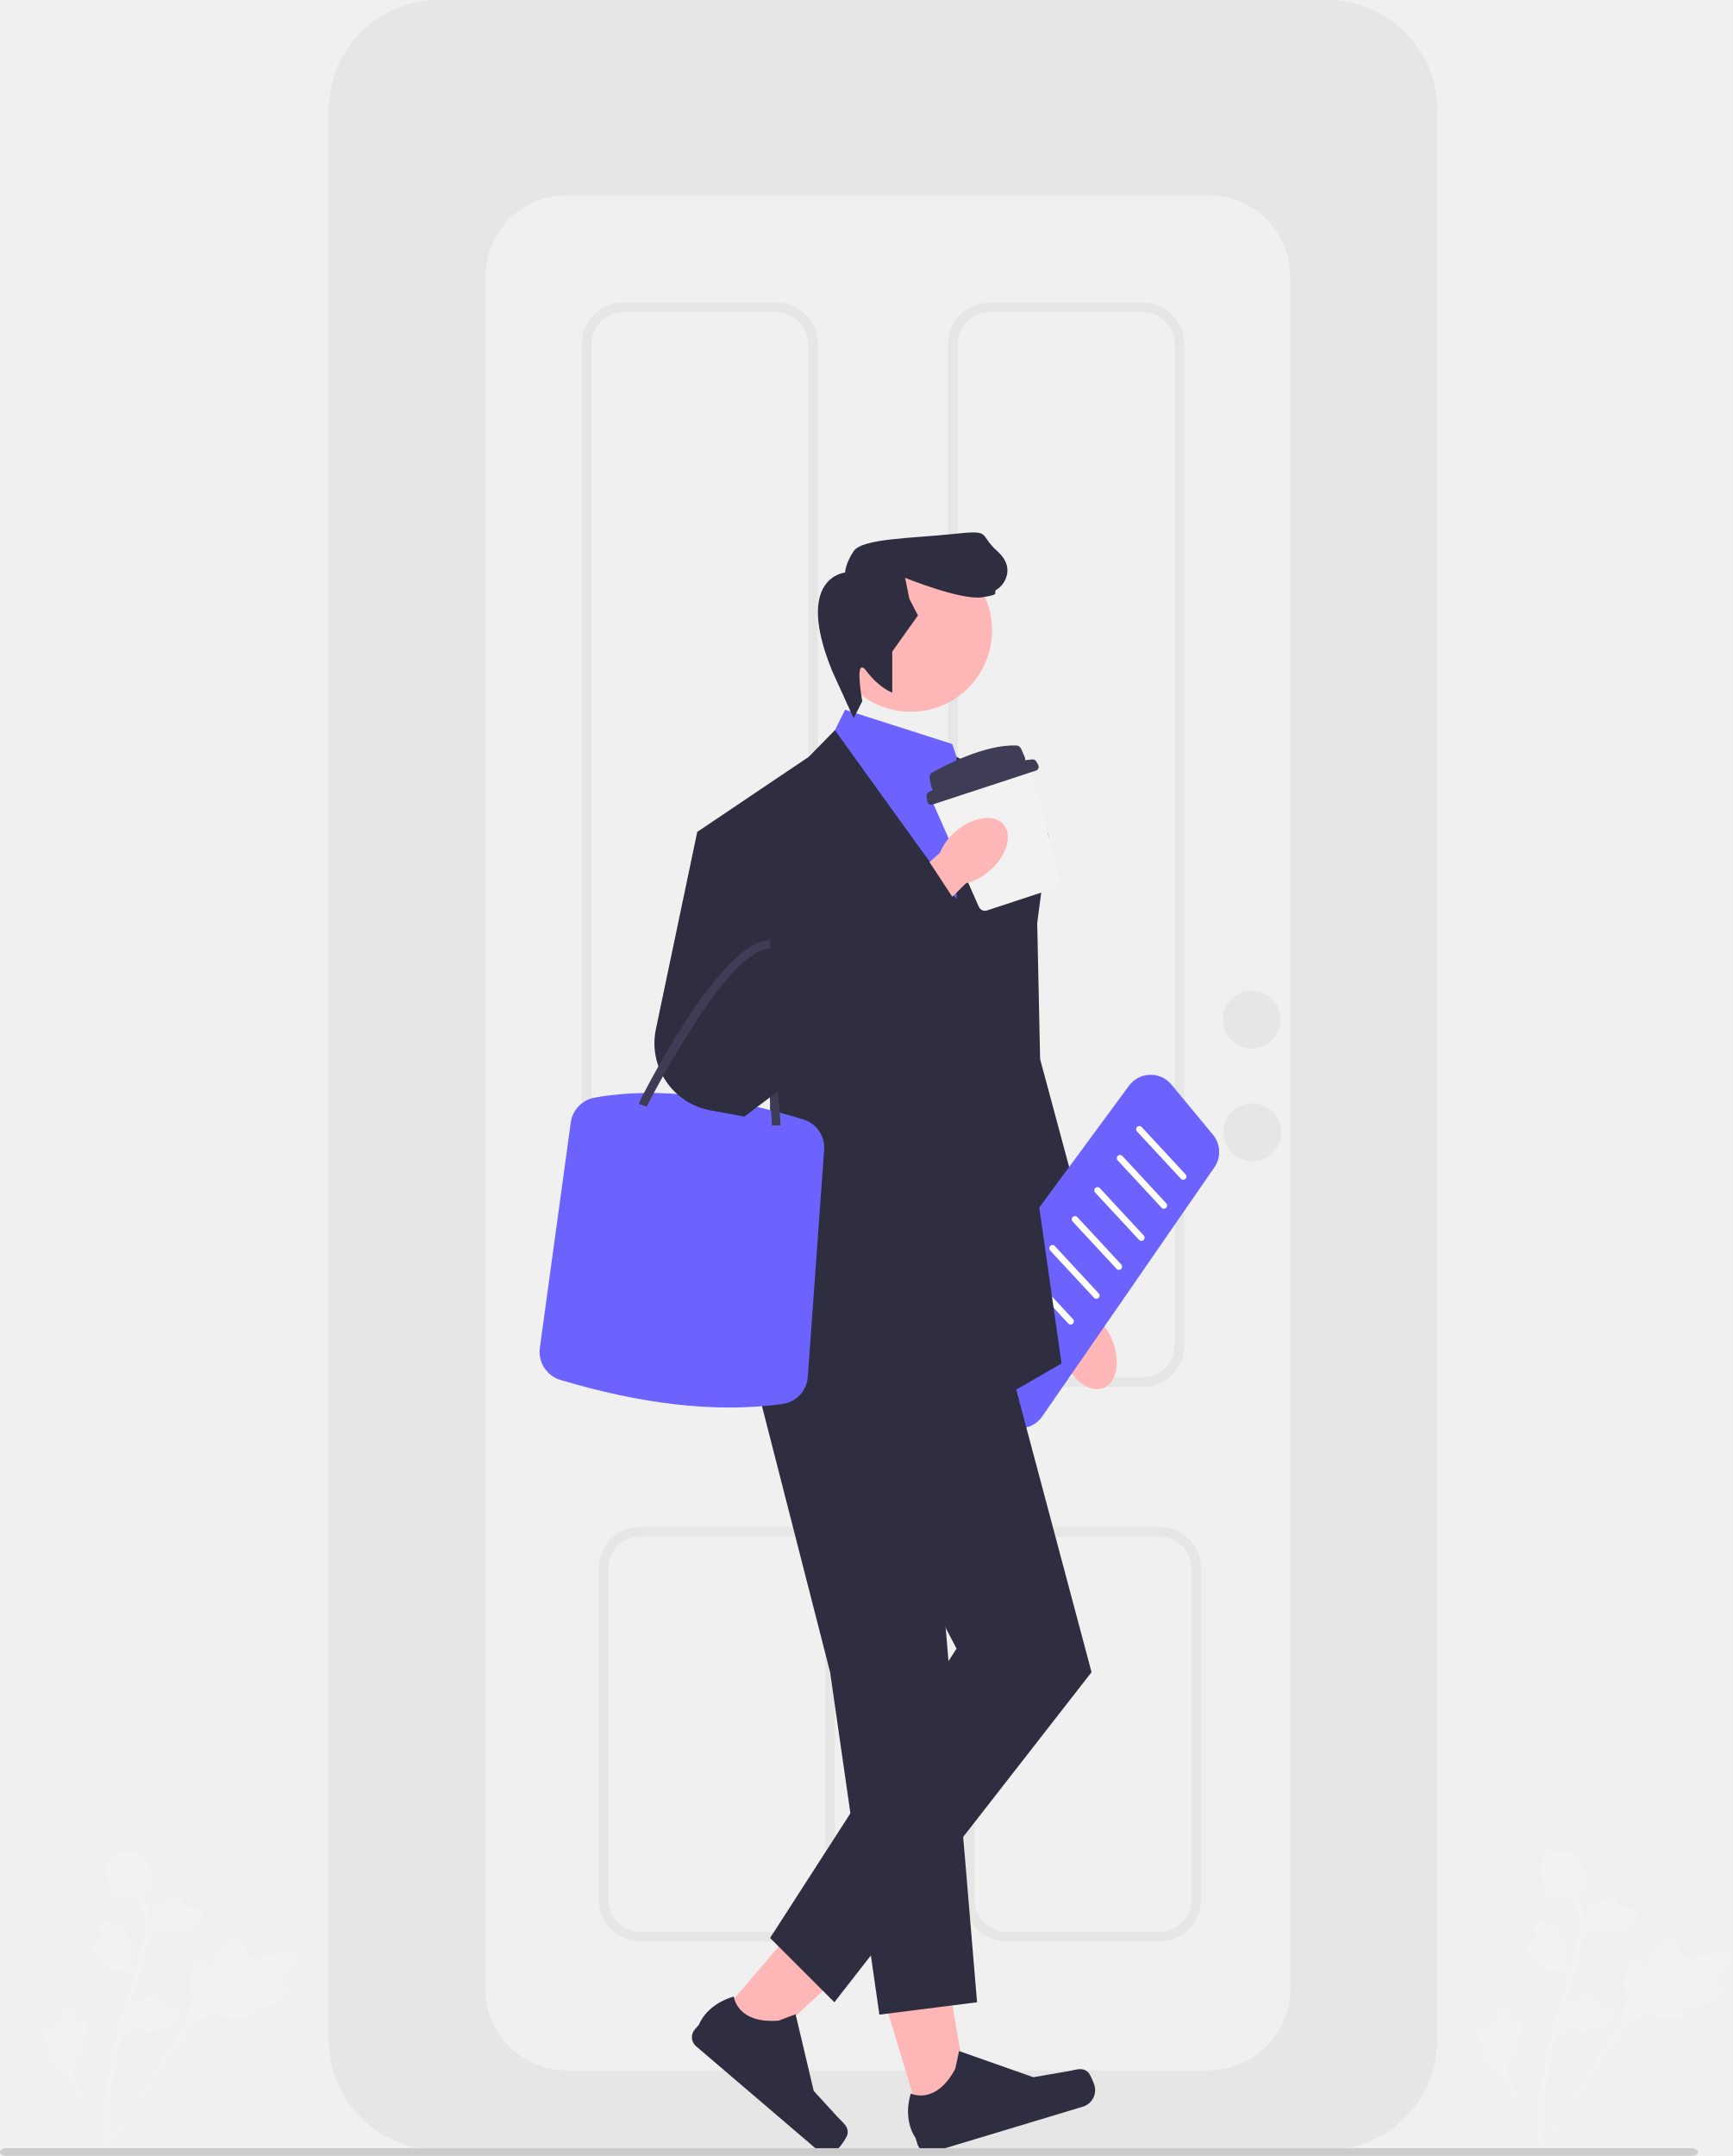
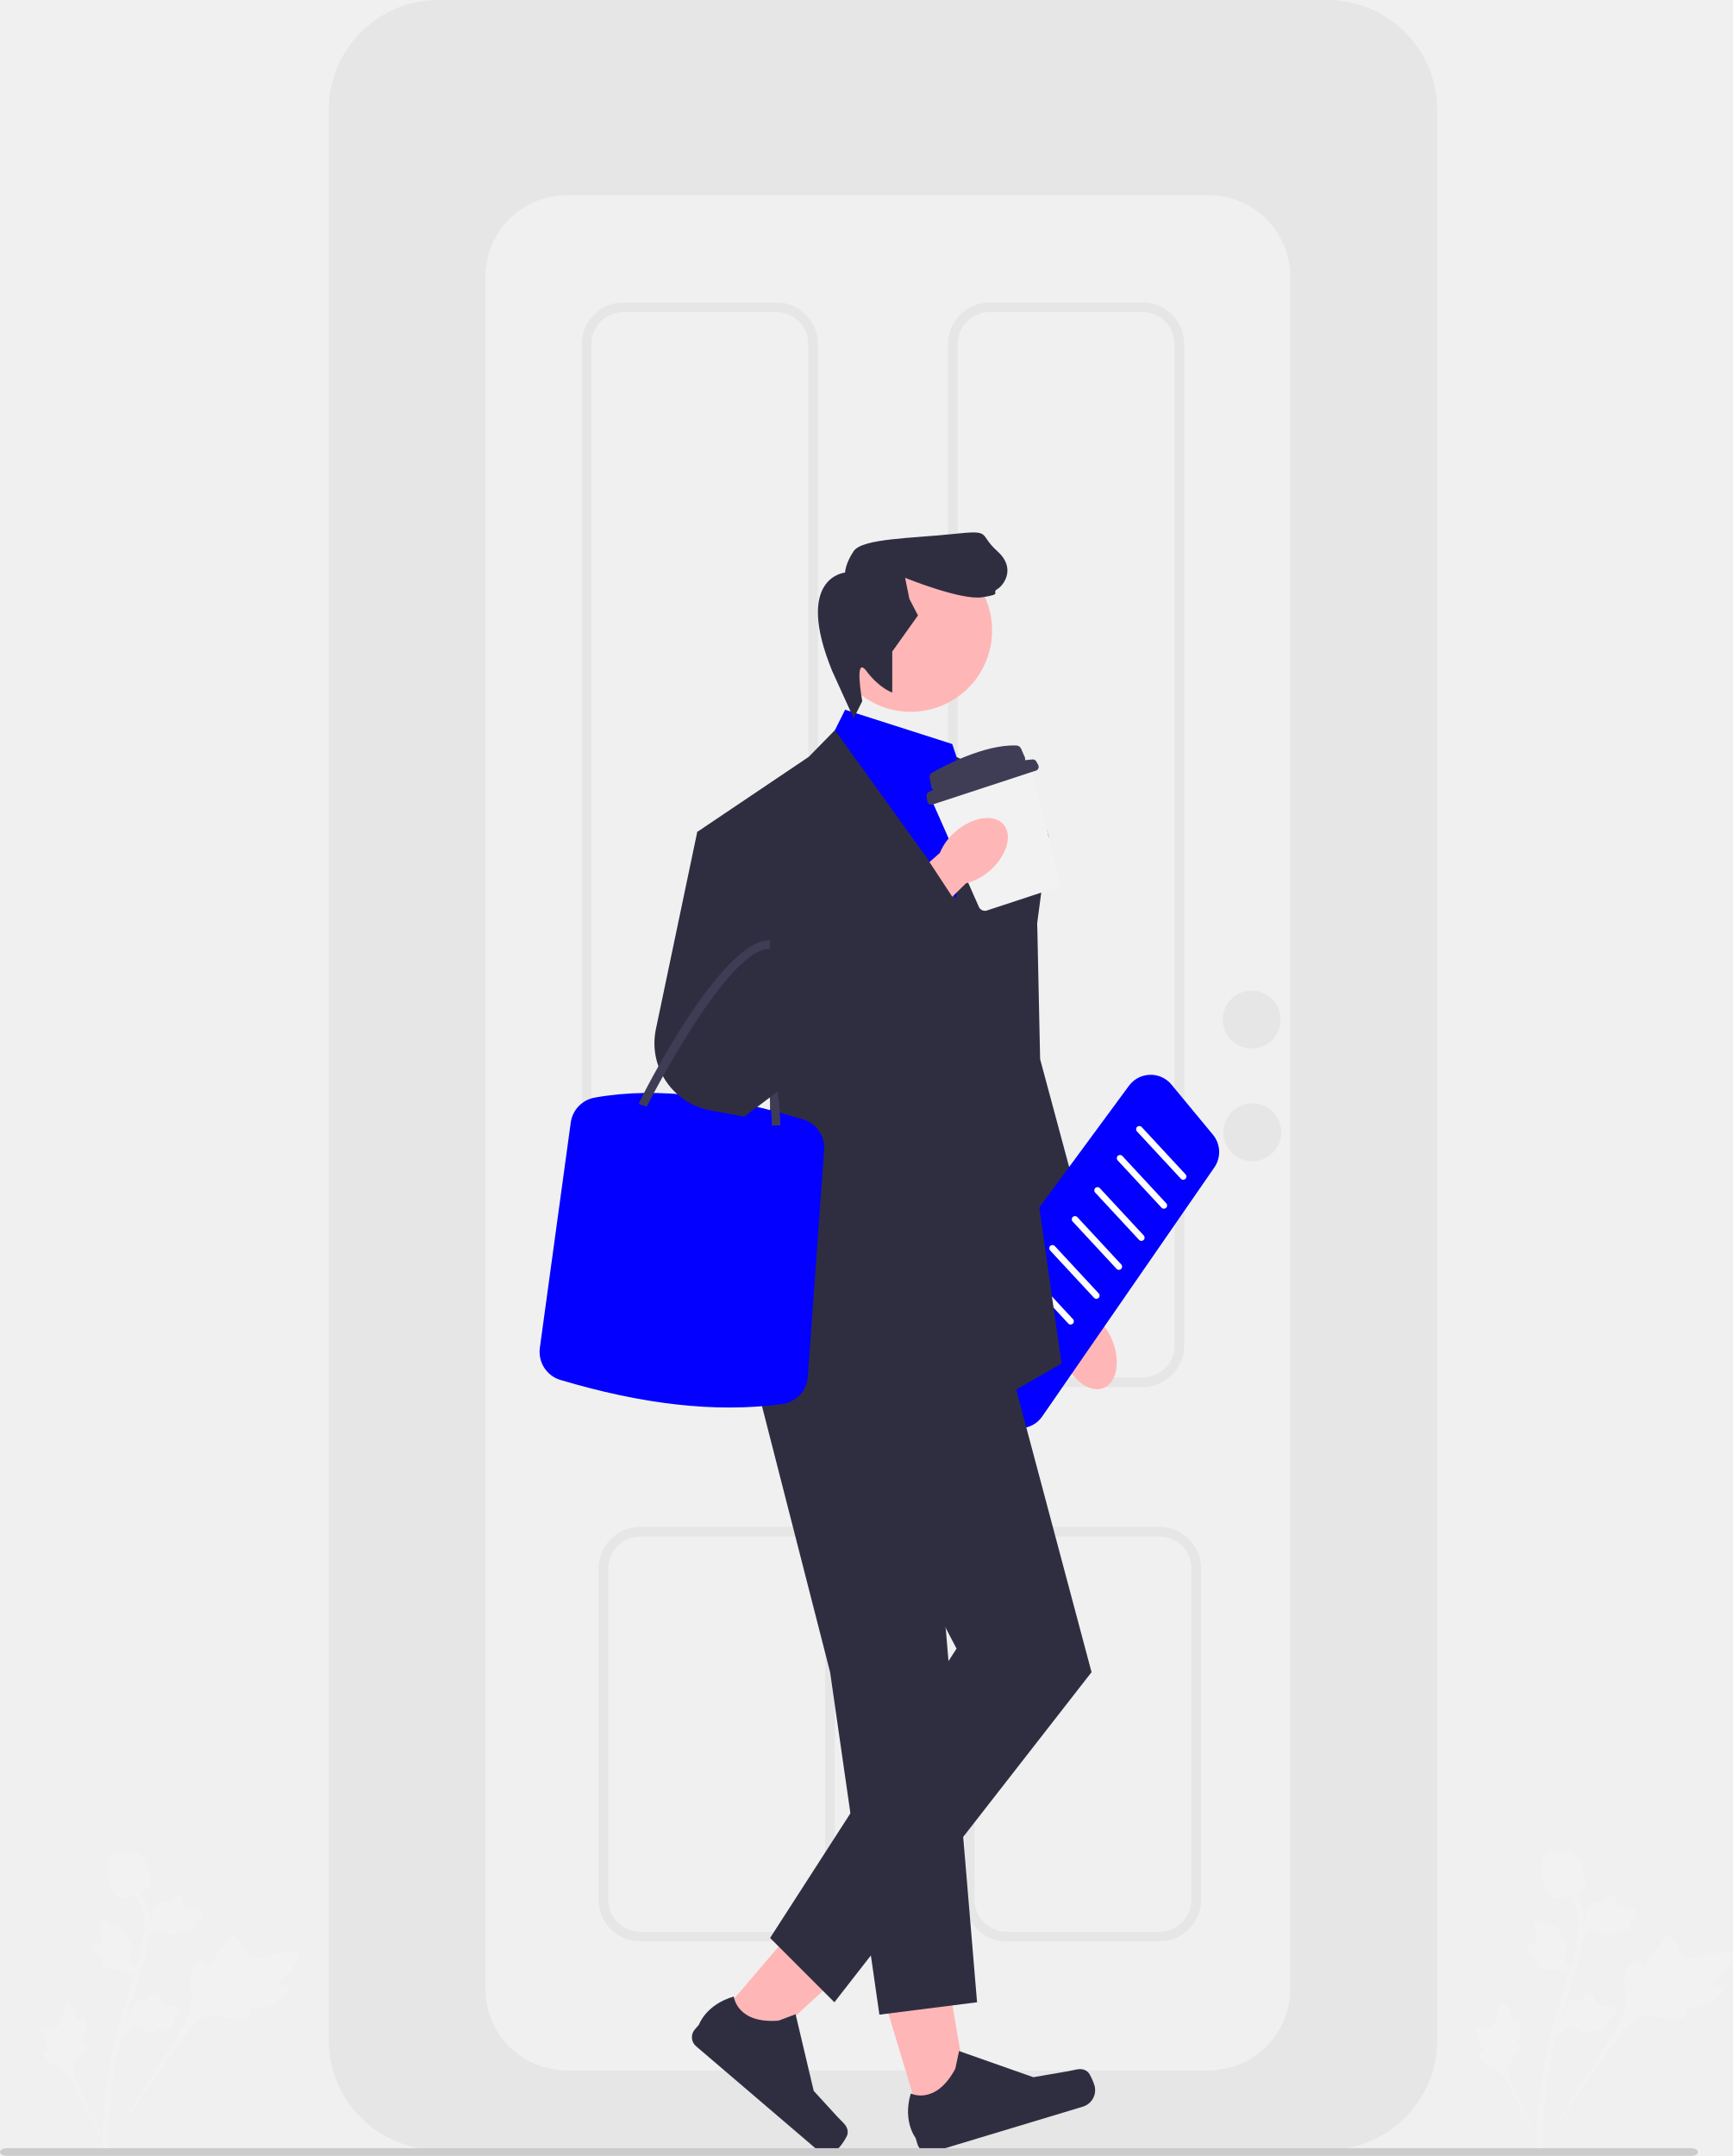
<svg xmlns="http://www.w3.org/2000/svg" width="538.722" height="670.152" viewBox="0 0 538.722 670.152">
  <g>
    <path d="M535.788,618.089c-.354-1.084-3.039-.607-3.296-1.576-.257-.966,2.319-1.776,4.295-4.498,.356-.491,2.601-3.584,1.74-4.886-1.632-2.466-12.988,3.676-15.714,.229-.598-.756-.844-2.055-2.626-4.472-.709-.961-1.164-1.426-1.707-1.412-.771,.019-1.047,.984-2.259,2.732-1.818,2.621-2.474,2.292-3.671,4.439-.889,1.594-.994,2.613-1.635,2.673-.907,.085-1.282-1.9-2.39-1.977-1.131-.079-2.263,1.882-2.824,3.415-1.053,2.875-.401,5.073-.256,7.263,.157,2.38-.212,5.864-2.798,10.336l-24.392,38.862c5.238-7.922,20.108-29.526,26.099-37.45,1.729-2.288,3.588-4.585,6.449-5.017,2.754-.416,6.105,.947,10.782,.867,.546-.009,2.066-.054,2.436-.86,.306-.666-.453-1.245-.177-1.871,.37-.84,2.037-.48,4.308-1.037,1.601-.393,2.689-1.043,3.625-1.602,.282-.169,4.484-2.714,4.012-4.157h-0Z" fill="#f2f2f2" />
    <path d="M471.902,627.162c-.634-.139-1.175,1.316-1.725,1.163-.548-.153-.202-1.651-.968-3.406-.138-.317-1.009-2.311-1.896-2.264-1.681,.089-1.943,7.435-4.421,7.779-.544,.075-1.252-.179-2.953-.001-.676,.071-1.036,.16-1.186,.431-.213,.384,.181,.798,.689,1.897,.762,1.648,.411,1.875,1.119,3.082,.526,.896,.995,1.242,.84,1.574-.22,.47-1.302,.081-1.66,.603-.365,.532,.271,1.654,.861,2.371,1.107,1.346,2.374,1.66,3.491,2.221,1.213,.61,2.817,1.796,4.266,4.355l12.036,23.184c-2.377-4.857-8.69-18.388-10.85-23.615-.624-1.509-1.215-3.084-.602-4.613,.59-1.472,2.226-2.723,3.537-5.042,.153-.271,.57-1.03,.281-1.444-.239-.342-.742-.137-.97-.453-.305-.424,.352-1.138,.734-2.414,.269-.899,.264-1.621,.26-2.241-.001-.187-.038-2.984-.882-3.169v0Z" fill="#f2f2f2" />
    <path d="M483.909,632.819l.378-3.493,.232-.219c1.074-1.015,1.745-2.089,1.997-3.196,.04-.176,.071-.354,.103-.535,.126-.718,.282-1.611,.972-2.538,.386-.517,1.409-1.684,2.463-1.276,.285,.107,.477,.291,.61,.487,.033-.034,.068-.068,.104-.105,.455-.443,.774-.605,1.081-.761,.236-.12,.479-.244,.891-.573,.181-.144,.326-.275,.447-.384,.37-.33,.843-.717,1.491-.564,.687,.188,.923,.843,1.079,1.277,.279,.774,.365,1.306,.422,1.659,.02,.129,.044,.274,.062,.321,.15,.379,2.038,.477,2.748,.518,1.597,.087,2.978,.162,3.31,1.255,.238,.782-.258,1.635-1.519,2.603-.393,.301-.785,.509-1.127,.664,.21,.199,.378,.469,.388,.838h0c.023,.872-.872,1.542-2.659,1.993-.444,.113-1.042,.263-1.823,.226-.368-.018-.691-.075-.966-.127-.041,.157-.116,.32-.252,.474-.398,.455-1.04,.571-1.912,.314-.963-.268-1.723-.633-2.395-.954-.586-.279-1.092-.518-1.516-.583-.789-.11-1.525,.377-2.405,1.025l-2.206,1.655h-0Z" fill="#f2f2f2" />
    <path d="M490.206,612.924l-3.475,.52-.271-.169c-1.254-.781-2.464-1.158-3.598-1.121-.18,.006-.36,.021-.544,.036-.727,.061-1.63,.136-2.702-.296-.598-.243-1.987-.935-1.859-2.059,.031-.302,.161-.535,.316-.714-.041-.024-.083-.048-.128-.075-.544-.328-.781-.595-1.01-.853-.176-.198-.357-.402-.781-.717-.186-.138-.348-.245-.485-.335-.413-.274-.907-.634-.924-1.299,.007-.712,.582-1.106,.962-1.368,.678-.466,1.171-.684,1.498-.829,.12-.052,.254-.112,.295-.142,.328-.242-.056-2.092-.196-2.79-.321-1.566-.599-2.922,.374-3.52,.696-.429,1.647-.165,2.903,.809,.391,.304,.691,.631,.928,.922,.139-.254,.358-.485,.712-.588h0c.838-.244,1.712,.452,2.602,2.066,.222,.401,.519,.941,.681,1.707,.076,.361,.103,.687,.122,.966,.162-0,.339,.031,.522,.123,.541,.269,.816,.861,.789,1.77-.015,.999-.175,1.828-.315,2.558-.121,.638-.224,1.188-.18,1.614,.093,.791,.751,1.379,1.602,2.066l2.16,1.714h-0Z" fill="#f2f2f2" />
    <path d="M490.674,602.49l.378-3.493,.232-.219c1.074-1.015,1.745-2.089,1.997-3.196,.04-.176,.071-.354,.103-.535,.126-.718,.282-1.611,.972-2.538,.386-.517,1.409-1.684,2.463-1.276,.285,.107,.477,.291,.61,.487,.033-.034,.068-.068,.104-.105,.455-.443,.774-.605,1.081-.761,.236-.12,.479-.244,.891-.573,.181-.144,.326-.275,.447-.384,.37-.33,.843-.717,1.491-.564,.687,.188,.923,.843,1.079,1.277,.279,.774,.365,1.306,.422,1.659,.02,.129,.044,.274,.062,.321,.15,.379,2.038,.477,2.748,.518,1.597,.087,2.978,.162,3.31,1.255,.238,.782-.258,1.635-1.519,2.603-.393,.301-.785,.509-1.127,.664,.21,.199,.378,.469,.388,.838h0c.023,.872-.872,1.542-2.659,1.993-.444,.113-1.042,.263-1.823,.226-.368-.018-.691-.075-.966-.127-.041,.157-.116,.32-.252,.474-.398,.455-1.04,.571-1.912,.314-.963-.268-1.723-.633-2.395-.954-.586-.279-1.092-.518-1.516-.583-.789-.11-1.525,.377-2.405,1.025l-2.206,1.655h-0Z" fill="#f2f2f2" />
    <path d="M479.407,669.415l-.614-.607,.011-.863-.011,.863-.854-.09c.004-.08-.002-.268-.008-.561-.033-1.607-.135-6.497,.546-14.011,.475-5.245,1.27-10.569,2.362-15.827,1.093-5.266,2.228-9.185,3.14-12.334,.688-2.375,1.382-4.628,2.06-6.823,1.809-5.863,3.516-11.402,4.574-17.719,.237-1.41,.728-4.346-.278-7.811-.584-2.01-1.584-3.901-2.972-5.62l1.344-1.085c1.532,1.9,2.638,3.995,3.286,6.226,1.116,3.842,.58,7.04,.323,8.577-1.076,6.429-2.801,12.021-4.628,17.941-.674,2.187-1.366,4.43-2.051,6.795-.903,3.12-2.028,7.005-3.107,12.203-1.079,5.195-1.864,10.454-2.334,15.633-.672,7.419-.571,12.237-.538,13.819,.017,.845,.021,1.022-.251,1.295v-0Z" fill="#f2f2f2" />
    <path d="M483.675,589.999c-.069-.015-.139-.033-.208-.053-1.418-.397-2.555-1.553-3.381-3.433-.387-.884-.478-1.815-.66-3.671-.029-.286-.155-1.734,0-3.653,.101-1.254,.236-1.758,.577-2.153,.379-.441,.89-.693,1.429-.82,.015-.166,.069-.328,.177-.482,.444-.639,1.187-.376,1.59-.24,.203,.073,.456,.166,.741,.214,.447,.077,.715-.001,1.119-.118,.387-.112,.868-.252,1.533-.24,1.312,.018,2.284,.608,2.604,.802,1.687,1.014,2.269,2.631,2.943,4.503,.134,.375,.578,1.732,.682,3.479,.075,1.26-.09,1.776-.28,2.145-.387,.758-.979,1.11-2.449,1.85-1.536,.775-2.306,1.163-2.938,1.362-1.47,.462-2.393,.751-3.479,.509v0Z" fill="#f2f2f2" />
  </g>
  <g>
    <path d="M89.788,618.089c-.354-1.084-3.039-.607-3.296-1.576-.257-.966,2.319-1.776,4.295-4.498,.356-.491,2.601-3.584,1.74-4.886-1.632-2.466-12.988,3.676-15.714,.229-.598-.756-.844-2.055-2.626-4.472-.709-.961-1.164-1.426-1.707-1.412-.771,.019-1.047,.984-2.259,2.732-1.818,2.621-2.474,2.292-3.671,4.439-.889,1.594-.994,2.613-1.635,2.673-.907,.085-1.282-1.9-2.39-1.977-1.131-.079-2.263,1.882-2.824,3.415-1.053,2.875-.401,5.073-.256,7.263,.157,2.38-.212,5.864-2.798,10.336l-24.392,38.862c5.238-7.922,20.108-29.526,26.099-37.45,1.729-2.288,3.588-4.585,6.449-5.017,2.754-.416,6.105,.947,10.782,.867,.546-.009,2.066-.054,2.436-.86,.306-.666-.453-1.245-.177-1.871,.37-.84,2.037-.48,4.308-1.037,1.601-.393,2.689-1.043,3.625-1.602,.282-.169,4.484-2.714,4.012-4.157h-0Z" fill="#f2f2f2" />
    <path d="M25.902,627.162c-.634-.139-1.175,1.316-1.725,1.163-.548-.153-.202-1.651-.968-3.406-.138-.317-1.009-2.311-1.896-2.264-1.681,.089-1.943,7.435-4.421,7.779-.544,.075-1.252-.179-2.953-.001-.676,.071-1.036,.16-1.186,.431-.213,.384,.181,.798,.689,1.897,.762,1.648,.411,1.875,1.119,3.082,.526,.896,.995,1.242,.84,1.574-.22,.47-1.302,.081-1.66,.603-.365,.532,.271,1.654,.861,2.371,1.107,1.346,2.374,1.66,3.491,2.221,1.213,.61,2.817,1.796,4.266,4.355l12.036,23.184c-2.377-4.857-8.69-18.388-10.85-23.615-.624-1.509-1.215-3.084-.602-4.613,.59-1.472,2.226-2.723,3.537-5.042,.153-.271,.57-1.03,.281-1.444-.239-.342-.742-.137-.97-.453-.305-.424,.352-1.138,.734-2.414,.269-.899,.264-1.621,.26-2.241-.001-.187-.038-2.984-.882-3.169v0Z" fill="#f2f2f2" />
    <path d="M37.909,632.819l.378-3.493,.232-.219c1.074-1.015,1.745-2.089,1.997-3.196,.04-.176,.071-.354,.103-.535,.126-.718,.282-1.611,.972-2.538,.386-.517,1.409-1.684,2.463-1.276,.285,.107,.477,.291,.61,.487,.033-.034,.068-.068,.104-.105,.455-.443,.774-.605,1.081-.761,.236-.12,.479-.244,.891-.573,.181-.144,.326-.275,.447-.384,.37-.33,.843-.717,1.491-.564,.687,.188,.923,.843,1.079,1.277,.279,.774,.365,1.306,.422,1.659,.02,.129,.044,.274,.062,.321,.15,.379,2.038,.477,2.748,.518,1.597,.087,2.978,.162,3.31,1.255,.238,.782-.258,1.635-1.519,2.603-.393,.301-.785,.509-1.127,.664,.21,.199,.378,.469,.388,.838h0c.023,.872-.872,1.542-2.659,1.993-.444,.113-1.042,.263-1.823,.226-.368-.018-.691-.075-.966-.127-.041,.157-.116,.32-.252,.474-.398,.455-1.04,.571-1.912,.314-.963-.268-1.723-.633-2.395-.954-.586-.279-1.092-.518-1.516-.583-.789-.11-1.525,.377-2.405,1.025l-2.206,1.655h-0Z" fill="#f2f2f2" />
    <path d="M44.206,612.924l-3.475,.52-.271-.169c-1.254-.781-2.464-1.158-3.598-1.121-.18,.006-.36,.021-.544,.036-.727,.061-1.63,.136-2.702-.296-.598-.243-1.987-.935-1.859-2.059,.031-.302,.161-.535,.316-.714-.041-.024-.083-.048-.128-.075-.544-.328-.781-.595-1.01-.853-.176-.198-.357-.402-.781-.717-.186-.138-.348-.245-.485-.335-.413-.274-.907-.634-.924-1.299,.007-.712,.582-1.106,.962-1.368,.678-.466,1.171-.684,1.498-.829,.12-.052,.254-.112,.295-.142,.328-.242-.056-2.092-.196-2.79-.321-1.566-.599-2.922,.374-3.52,.696-.429,1.647-.165,2.903,.809,.391,.304,.691,.631,.928,.922,.139-.254,.358-.485,.712-.588h0c.838-.244,1.712,.452,2.602,2.066,.222,.401,.519,.941,.681,1.707,.076,.361,.103,.687,.122,.966,.162-0,.339,.031,.522,.123,.541,.269,.816,.861,.789,1.77-.015,.999-.175,1.828-.315,2.558-.121,.638-.224,1.188-.18,1.614,.093,.791,.751,1.379,1.602,2.066l2.16,1.714h-0Z" fill="#f2f2f2" />
    <path d="M44.674,602.49l.378-3.493,.232-.219c1.074-1.015,1.745-2.089,1.997-3.196,.04-.176,.071-.354,.103-.535,.126-.718,.282-1.611,.972-2.538,.386-.517,1.409-1.684,2.463-1.276,.285,.107,.477,.291,.61,.487,.033-.034,.068-.068,.104-.105,.455-.443,.774-.605,1.081-.761,.236-.12,.479-.244,.891-.573,.181-.144,.326-.275,.447-.384,.37-.33,.843-.717,1.491-.564,.687,.188,.923,.843,1.079,1.277,.279,.774,.365,1.306,.422,1.659,.02,.129,.044,.274,.062,.321,.15,.379,2.038,.477,2.748,.518,1.597,.087,2.978,.162,3.31,1.255,.238,.782-.258,1.635-1.519,2.603-.393,.301-.785,.509-1.127,.664,.21,.199,.378,.469,.388,.838h0c.023,.872-.872,1.542-2.659,1.993-.444,.113-1.042,.263-1.823,.226-.368-.018-.691-.075-.966-.127-.041,.157-.116,.32-.252,.474-.398,.455-1.04,.571-1.912,.314-.963-.268-1.723-.633-2.395-.954-.586-.279-1.092-.518-1.516-.583-.789-.11-1.525,.377-2.405,1.025l-2.206,1.655h-0Z" fill="#f2f2f2" />
    <path d="M33.407,669.415l-.614-.607,.011-.863-.011,.863-.854-.09c.004-.08-.002-.268-.008-.561-.033-1.607-.135-6.497,.546-14.011,.475-5.245,1.27-10.569,2.362-15.827,1.093-5.266,2.228-9.185,3.14-12.334,.688-2.375,1.382-4.628,2.06-6.823,1.809-5.863,3.516-11.402,4.574-17.719,.237-1.41,.728-4.346-.278-7.811-.584-2.01-1.584-3.901-2.972-5.62l1.344-1.085c1.532,1.9,2.638,3.995,3.286,6.226,1.116,3.842,.58,7.04,.323,8.577-1.076,6.429-2.801,12.021-4.628,17.941-.674,2.187-1.366,4.43-2.051,6.795-.903,3.12-2.028,7.005-3.107,12.203-1.079,5.195-1.864,10.454-2.334,15.633-.672,7.419-.571,12.237-.538,13.819,.017,.845,.021,1.022-.251,1.295v-0Z" fill="#f2f2f2" />
    <path d="M37.675,589.999c-.069-.015-.139-.033-.208-.053-1.418-.397-2.555-1.553-3.381-3.433-.387-.884-.478-1.815-.66-3.671-.029-.286-.155-1.734,0-3.653,.101-1.254,.236-1.758,.577-2.153,.379-.441,.89-.693,1.429-.82,.015-.166,.069-.328,.177-.482,.444-.639,1.187-.376,1.59-.24,.203,.073,.456,.166,.741,.214,.447,.077,.715-.001,1.119-.118,.387-.112,.868-.252,1.533-.24,1.312,.018,2.284,.608,2.604,.802,1.687,1.014,2.269,2.631,2.943,4.503,.134,.375,.578,1.732,.682,3.479,.075,1.26-.09,1.776-.28,2.145-.387,.758-.979,1.11-2.449,1.85-1.536,.775-2.306,1.163-2.938,1.362-1.47,.462-2.393,.751-3.479,.509v0Z" fill="#f2f2f2" />
  </g>
  <g>
    <path d="M412.702,0H136.352c-18.85,0-34.13,15.28-34.13,34.13V634.12c0,18.85,15.28,34.13,34.13,34.13H412.702c18.85,0,34.13-15.28,34.13-34.13V34.13c0-18.85-15.28-34.13-34.13-34.13Zm-11.56,618.22c0,13.98-11.34,25.31-25.32,25.31H176.232c-13.98,0-25.31-11.33-25.31-25.31V85.99c0-13.98,11.33-25.31,25.31-25.31h199.59c13.98,0,25.32,11.33,25.32,25.31V618.22Z" fill="#e6e6e6" />
    <circle cx="389.151" cy="316.895" r="8.99" fill="#e6e6e6" />
    <circle cx="389.365" cy="351.955" r="8.99" fill="#e6e6e6" />
    <g>
      <path d="M241.382,94.02h-47.58c-7.12,0-12.92,5.79-12.92,12.91V418.22c0,7.13,5.8,12.92,12.92,12.92h47.58c2.38,0,4.61-.65,6.53-1.77,2.34-1.37,4.2-3.46,5.3-5.96,.7-1.59,1.09-3.34,1.09-5.19V106.93c0-7.12-5.79-12.91-12.92-12.91Zm9.92,324.2c0,2.68-1.07,5.12-2.82,6.91l-.01,.01c-.18,.19-.36,.37-.56,.54-1.75,1.53-4.03,2.46-6.53,2.46h-47.58c-5.47,0-9.92-4.45-9.92-9.92V106.93c0-5.47,4.45-9.92,9.92-9.92h47.58c5.47,0,9.92,4.45,9.92,9.92V418.22Z" fill="#e6e6e6" />
      <path d="M355.262,94.02h-47.59c-7.12,0-12.92,5.79-12.92,12.91V418.22c0,7.13,5.8,12.92,12.92,12.92h47.59c7.12,0,12.91-5.79,12.91-12.92V106.93c0-7.12-5.79-12.91-12.91-12.91Zm9.92,324.2c0,5.47-4.45,9.92-9.92,9.92h-47.59c-5.47,0-9.92-4.45-9.92-9.92V106.93c0-5.47,4.45-9.92,9.92-9.92h47.59c5.47,0,9.92,4.45,9.92,9.92V418.22Z" fill="#e6e6e6" />
    </g>
    <g>
      <path d="M221.212,475.94l-13.35-.06v1.71h38.77c.43,0,.86,.03,1.28,.08v-1.6l-26.7-.13Zm31.46,.15c-1.44-.77-3.05-1.27-4.76-1.43-.42-.05-.85-.07-1.28-.07h-47.59c-1.96,0-3.81,.44-5.47,1.22-4.39,2.07-7.44,6.54-7.44,11.7v103.02c0,7.12,5.79,12.92,12.91,12.92h47.59c.43,0,.86-.02,1.28-.07,6.52-.64,11.63-6.16,11.63-12.85v-103.02c0-4.94-2.79-9.24-6.87-11.42Zm3.88,114.44c0,5.04-3.77,9.21-8.64,9.84-.42,.05-.85,.08-1.28,.08h-47.59c-5.47,0-9.92-4.45-9.92-9.92v-103.02c0-5.47,4.45-9.92,9.92-9.92h47.59c.43,0,.86,.03,1.28,.08,4.87,.63,8.64,4.8,8.64,9.84v103.02Zm-9.92-115.94h-25.42v3h25.42c.43,0,.86,.03,1.28,.08v-3.01c-.42-.05-.85-.07-1.28-.07Z" fill="#e6e6e6" />
      <path d="M313.762,476.38v1.21h20.21v-1.11l-20.21-.1Zm53.7,.25c-1.61-1.03-3.47-1.72-5.46-1.95-.49-.06-.99-.09-1.5-.09h-47.59c-2.37,0-4.58,.64-6.49,1.76-3.84,2.24-6.42,6.41-6.42,11.16v103.02c0,7.12,5.79,12.92,12.91,12.92h47.59c7.12,0,12.92-5.8,12.92-12.92v-103.02c0-4.56-2.38-8.58-5.96-10.88Zm2.96,113.9c0,5.47-4.45,9.92-9.92,9.92h-47.59c-5.47,0-9.91-4.45-9.91-9.92v-103.02c0-5.47,4.44-9.92,9.91-9.92h47.59c5.47,0,9.92,4.45,9.92,9.92v103.02Z" fill="#e6e6e6" />
    </g>
  </g>
-   <path id="uuid-8943ba36-0713-4259-858d-a2e7cd96e868-218" d="M330.858,422.73c2.661,6.486,8.164,10.37,12.291,8.676,4.127-1.694,5.315-8.324,2.652-14.812-1.028-2.606-2.665-4.928-4.775-6.772l-11.621-27.337-12.712,5.727,12.806,26.342c-.207,2.795,.259,5.598,1.359,8.176Z" fill="#ffb6b6" />
+   <path id="uuid-8943ba36-0713-4259-858d-a2e7cd96e868-562" d="M330.858,422.73c2.661,6.486,8.164,10.37,12.291,8.676,4.127-1.694,5.315-8.324,2.652-14.812-1.028-2.606-2.665-4.928-4.775-6.772l-11.621-27.337-12.712,5.727,12.806,26.342c-.207,2.795,.259,5.598,1.359,8.176Z" fill="#ffb6b6" />
  <path d="M303.391,250.591l6.663-2.665v0c7.842,12.199,12.156,26.329,12.465,40.828l.861,40.456,18.655,69.292-21.321,7.995-26.651-86.615,9.328-69.292Z" fill="#2f2e41" />
-   <path d="M317.135,443.924c-.838,0-1.688-.126-2.524-.387l-22.675-7.084c-2.624-.82-4.619-2.788-5.475-5.4s-.412-5.38,1.218-7.594l63.313-85.959c1.543-2.096,3.921-3.34,6.523-3.414,2.618-.079,5.046,1.035,6.705,3.041l12.904,15.597c2.386,2.884,2.566,7.048,.438,10.127l-53.542,77.445c-1.603,2.319-4.185,3.627-6.886,3.627Z" fill="#6c63ff" />
+   <path d="M317.135,443.924c-.838,0-1.688-.126-2.524-.387l-22.675-7.084c-2.624-.82-4.619-2.788-5.475-5.4s-.412-5.38,1.218-7.594l63.313-85.959c1.543-2.096,3.921-3.34,6.523-3.414,2.618-.079,5.046,1.035,6.705,3.041l12.904,15.597c2.386,2.884,2.566,7.048,.438,10.127l-53.542,77.445c-1.603,2.319-4.185,3.627-6.886,3.627Z" fill="#0300ff" />
  <path d="M367.868,366.709c-.269,0-.536-.107-.733-.32l-13.646-14.709c-.376-.405-.352-1.038,.053-1.413,.404-.375,1.038-.353,1.413,.053l13.646,14.709c.376,.404,.352,1.037-.053,1.413-.192,.179-.437,.267-.68,.267Z" fill="#fff" />
  <path d="M361.868,375.709c-.269,0-.536-.107-.733-.32l-13.646-14.709c-.376-.405-.352-1.038,.053-1.413s1.038-.353,1.413,.053l13.646,14.709c.376,.404,.352,1.037-.053,1.413-.192,.179-.437,.267-.68,.267Z" fill="#fff" />
  <path d="M354.868,385.709c-.269,0-.536-.107-.733-.32l-13.646-14.709c-.376-.404-.352-1.037,.053-1.413,.405-.375,1.038-.353,1.413,.054l13.646,14.709c.376,.404,.352,1.037-.053,1.413-.192,.179-.437,.267-.68,.267Z" fill="#fff" />
  <path d="M347.868,394.709c-.269,0-.536-.107-.733-.32l-13.646-14.709c-.376-.404-.352-1.037,.053-1.413,.404-.375,1.038-.353,1.413,.054l13.646,14.709c.376,.404,.352,1.037-.053,1.413-.192,.179-.437,.267-.68,.267Z" fill="#fff" />
  <path d="M340.868,403.709c-.269,0-.536-.107-.733-.32l-13.646-14.709c-.376-.404-.352-1.037,.053-1.413,.404-.376,1.038-.353,1.413,.054l13.646,14.709c.376,.404,.352,1.037-.053,1.413-.192,.179-.437,.267-.68,.267Z" fill="#fff" />
  <path d="M332.868,411.709c-.269,0-.536-.107-.733-.32l-13.646-14.709c-.376-.404-.352-1.037,.053-1.413,.404-.376,1.038-.353,1.413,.054l13.646,14.709c.376,.404,.352,1.037-.053,1.413-.192,.179-.437,.267-.68,.267Z" fill="#fff" />
  <g>
    <polygon points="286.513 660.046 301.643 655.482 291.243 594.953 268.913 601.688 286.513 660.046" fill="#ffb6b6" />
    <path d="M338.246,644.072h0c.71,.651,1.731,3.137,2.009,4.06h0c.855,2.836-.751,5.828-3.587,6.684l-46.855,14.129c-1.935,.583-3.976-.512-4.56-2.447l-.588-1.951s-4.086-5.164-1.493-13.829c0,0,7.637,3.87,13.827-7.665l1.186-5.523,23.09,8.131,10.875-1.871c2.379-.409,4.315-1.349,6.094,.283l0-0Z" fill="#2f2e41" />
  </g>
  <g>
    <polygon points="222.104 628.435 234.118 638.7 279.434 597.247 261.702 582.095 222.104 628.435" fill="#ffb6b6" />
    <path d="M263.496,663.337h0c-.164,.95-1.705,3.152-2.331,3.884h0c-1.924,2.252-5.31,2.517-7.562,.593l-37.204-31.795c-1.536-1.313-1.717-3.623-.404-5.159l1.324-1.549s2.138-6.228,10.831-8.728c0,0,.87,8.518,13.921,7.495l5.288-1.986,5.633,23.823,7.45,8.14c1.63,1.781,3.466,2.902,3.055,5.281l0,0Z" fill="#2f2e41" />
  </g>
  <circle cx="283.154" cy="195.961" r="25.284" fill="#ffb6b6" />
-   <polygon points="262.749 220.609 296.062 231.269 300.06 243.262 298.727 288.568 254.754 236.599 262.749 220.609" fill="#6c63ff" />
+   <polygon points="262.749 220.609 296.062 231.269 300.06 243.262 298.727 288.568 254.754 236.599 262.749 220.609" fill="#0300ff" />
  <polygon points="322.046 247.926 297.39 235.254 297.39 279.461 259.576 226.955 251.422 235.267 216.776 258.586 239.429 326.545 239.429 359.859 220.774 413.16 286.068 449.138 330.042 423.82 316.716 330.543 326.044 259.919 322.046 247.926" fill="#2f2e41" />
  <polygon points="312.719 419.823 339.369 519.762 259.417 622.367 239.429 602.379 297.395 512.434 246.092 414.492 312.719 419.823" fill="#2f2e41" />
  <polygon points="230.102 410.495 258.085 519.762 273.409 626.213 303.774 622.367 294.063 506.437 276.74 407.83 230.102 410.495" fill="#2f2e41" />
  <path d="M277.407,215.279v-12.759l7.995-11.227-2.665-5.141-1.333-6.547s17.323,7.061,23.986,6.044,2.665-1.354,4.664-2.518,5.996-6.516,0-11.835-1.348-6.652-13.666-5.32-28.308,1.333-30.974,5.33-2.665,6.663-2.665,6.663c0,0-15.99,1.333-3.998,30.648l6.663,14.658,2.665-5.33s-2.665-14.658,1.333-9.328,7.995,6.663,7.995,6.663Z" fill="#2f2e41" />
  <g>
    <path d="M304.333,281.877l-14.393-32.573c-.234-.529-.234-1.135-.001-1.664,.233-.529,.681-.939,1.23-1.123l26.818-9.021c.542-.183,1.14-.13,1.642,.143,.502,.273,.871,.747,1.012,1.301l8.836,34.587c.267,1.046-.327,2.131-1.352,2.468l-21.262,7.007c-.216,.071-.435,.105-.65,.105-.796,0-1.542-.463-1.881-1.23Z" fill="#f2f2f2" />
    <path d="M288.724,246.204c.351-.187,.822-.433,1.391-.72-.276-.23-.481-.55-.557-.933l-.532-2.661c-.138-.691,.18-1.391,.792-1.74,3.647-2.075,16.341-8.837,26.223-8.427,.618,.026,1.165,.41,1.413,.977l1.143,2.606c.141,.322,.169,.663,.104,.98,.77-.094,1.541-.177,2.315-.239,.485-.039,.946,.216,1.179,.643l.584,1.071c.371,.679,.034,1.528-.701,1.77l-32.158,10.548c-.732,.24-1.503-.239-1.612-1.001l-.229-1.604c-.074-.517,.184-1.023,.645-1.269Z" fill="#3f3d56" />
  </g>
-   <path id="uuid-6ac075a0-6726-4d05-b93b-edb7bfd7649c-219" d="M307.665,270.678c5.31-4.577,7.252-11.027,4.338-14.406-2.913-3.379-9.578-2.406-14.889,2.173-2.147,1.8-3.831,4.088-4.912,6.673l-22.252,19.678,9.457,10.246,20.933-20.486c2.716-.689,5.228-2.018,7.326-3.877Z" fill="#ffb6b6" />
-   <path d="M256.235,357.378l-5.084,70.618c-.311,4.322-3.613,7.823-7.905,8.414-20.911,2.878-44.08-.035-69.02-7.488-4.296-1.284-6.991-5.542-6.381-9.985l9.605-69.998c.538-3.923,3.538-7.065,7.436-7.763,20.296-3.636,42.22-.125,64.922,6.802,4.07,1.242,6.733,5.155,6.427,9.399Z" fill="#6c63ff" />
+   <path id="uuid-6ac075a0-6726-4d05-b93b-edb7bfd7649c-563" d="M307.665,270.678c5.31-4.577,7.252-11.027,4.338-14.406-2.913-3.379-9.578-2.406-14.889,2.173-2.147,1.8-3.831,4.088-4.912,6.673l-22.252,19.678,9.457,10.246,20.933-20.486c2.716-.689,5.228-2.018,7.326-3.877Z" fill="#ffb6b6" />
+   <path d="M256.235,357.378l-5.084,70.618c-.311,4.322-3.613,7.823-7.905,8.414-20.911,2.878-44.08-.035-69.02-7.488-4.296-1.284-6.991-5.542-6.381-9.985l9.605-69.998c.538-3.923,3.538-7.065,7.436-7.763,20.296-3.636,42.22-.125,64.922,6.802,4.07,1.242,6.733,5.155,6.427,9.399Z" fill="#0300ff" />
  <path d="M226.027,313.592c10.749,.457,13.718,26.328,13.958,36.256l2.664-.064c-.038-1.559-1.101-38.186-16.508-38.855" fill="#3f3d56" />
  <path d="M231.434,259.919l-14.658-1.333-12.855,61.307c-2.449,11.682,5.208,23.087,16.948,25.242l10.565,1.939,73.289-55.174-16.97-25.819-49.657,31.149-6.663-37.311Z" fill="#2f2e41" />
  <path d="M239.466,292.273c-15.182-.65-40.466,49.47-40.91,50.865l2.539,.81c.103-.323,25.097-49.576,38.257-49.012" fill="#3f3d56" />
  <path d="M0,668.915c0,.66,.925,1.19,2.078,1.19H525.848c1.152,0,2.077-.53,2.077-1.19,0-.66-.925-1.19-2.077-1.19H2.078c-1.152,0-2.078,.53-2.078,1.19Z" fill="#ccc" />
</svg>
